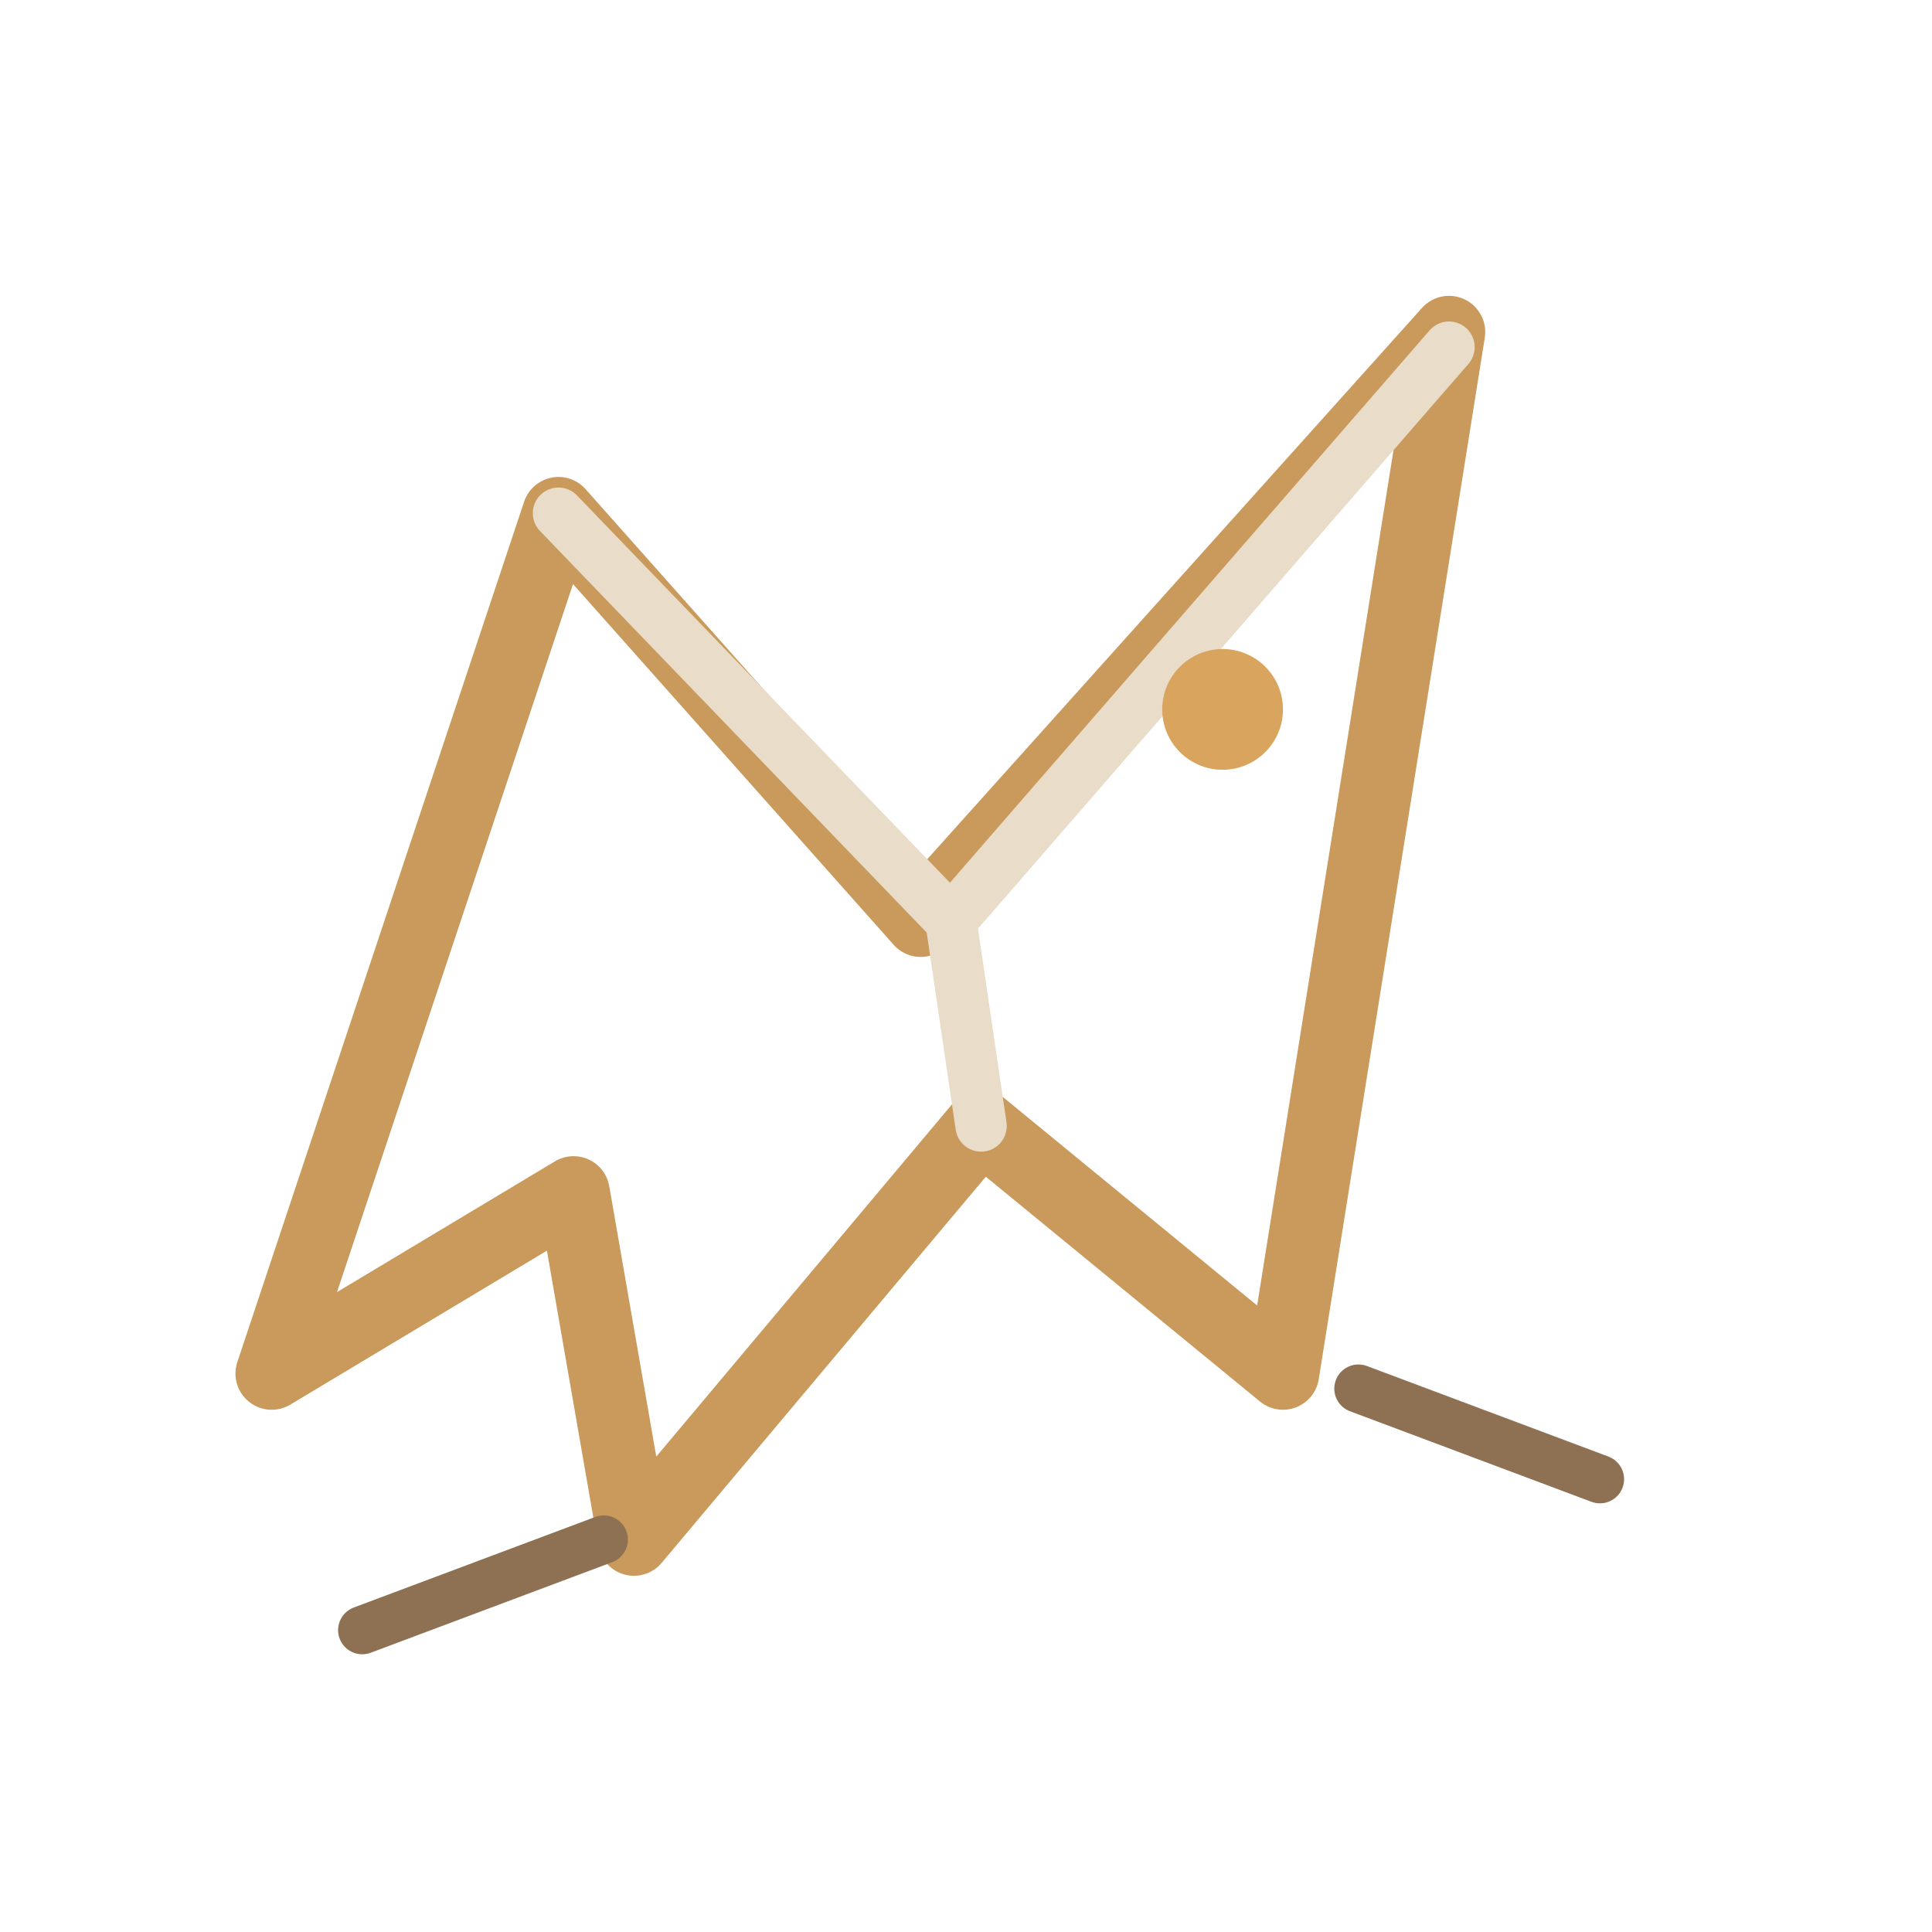
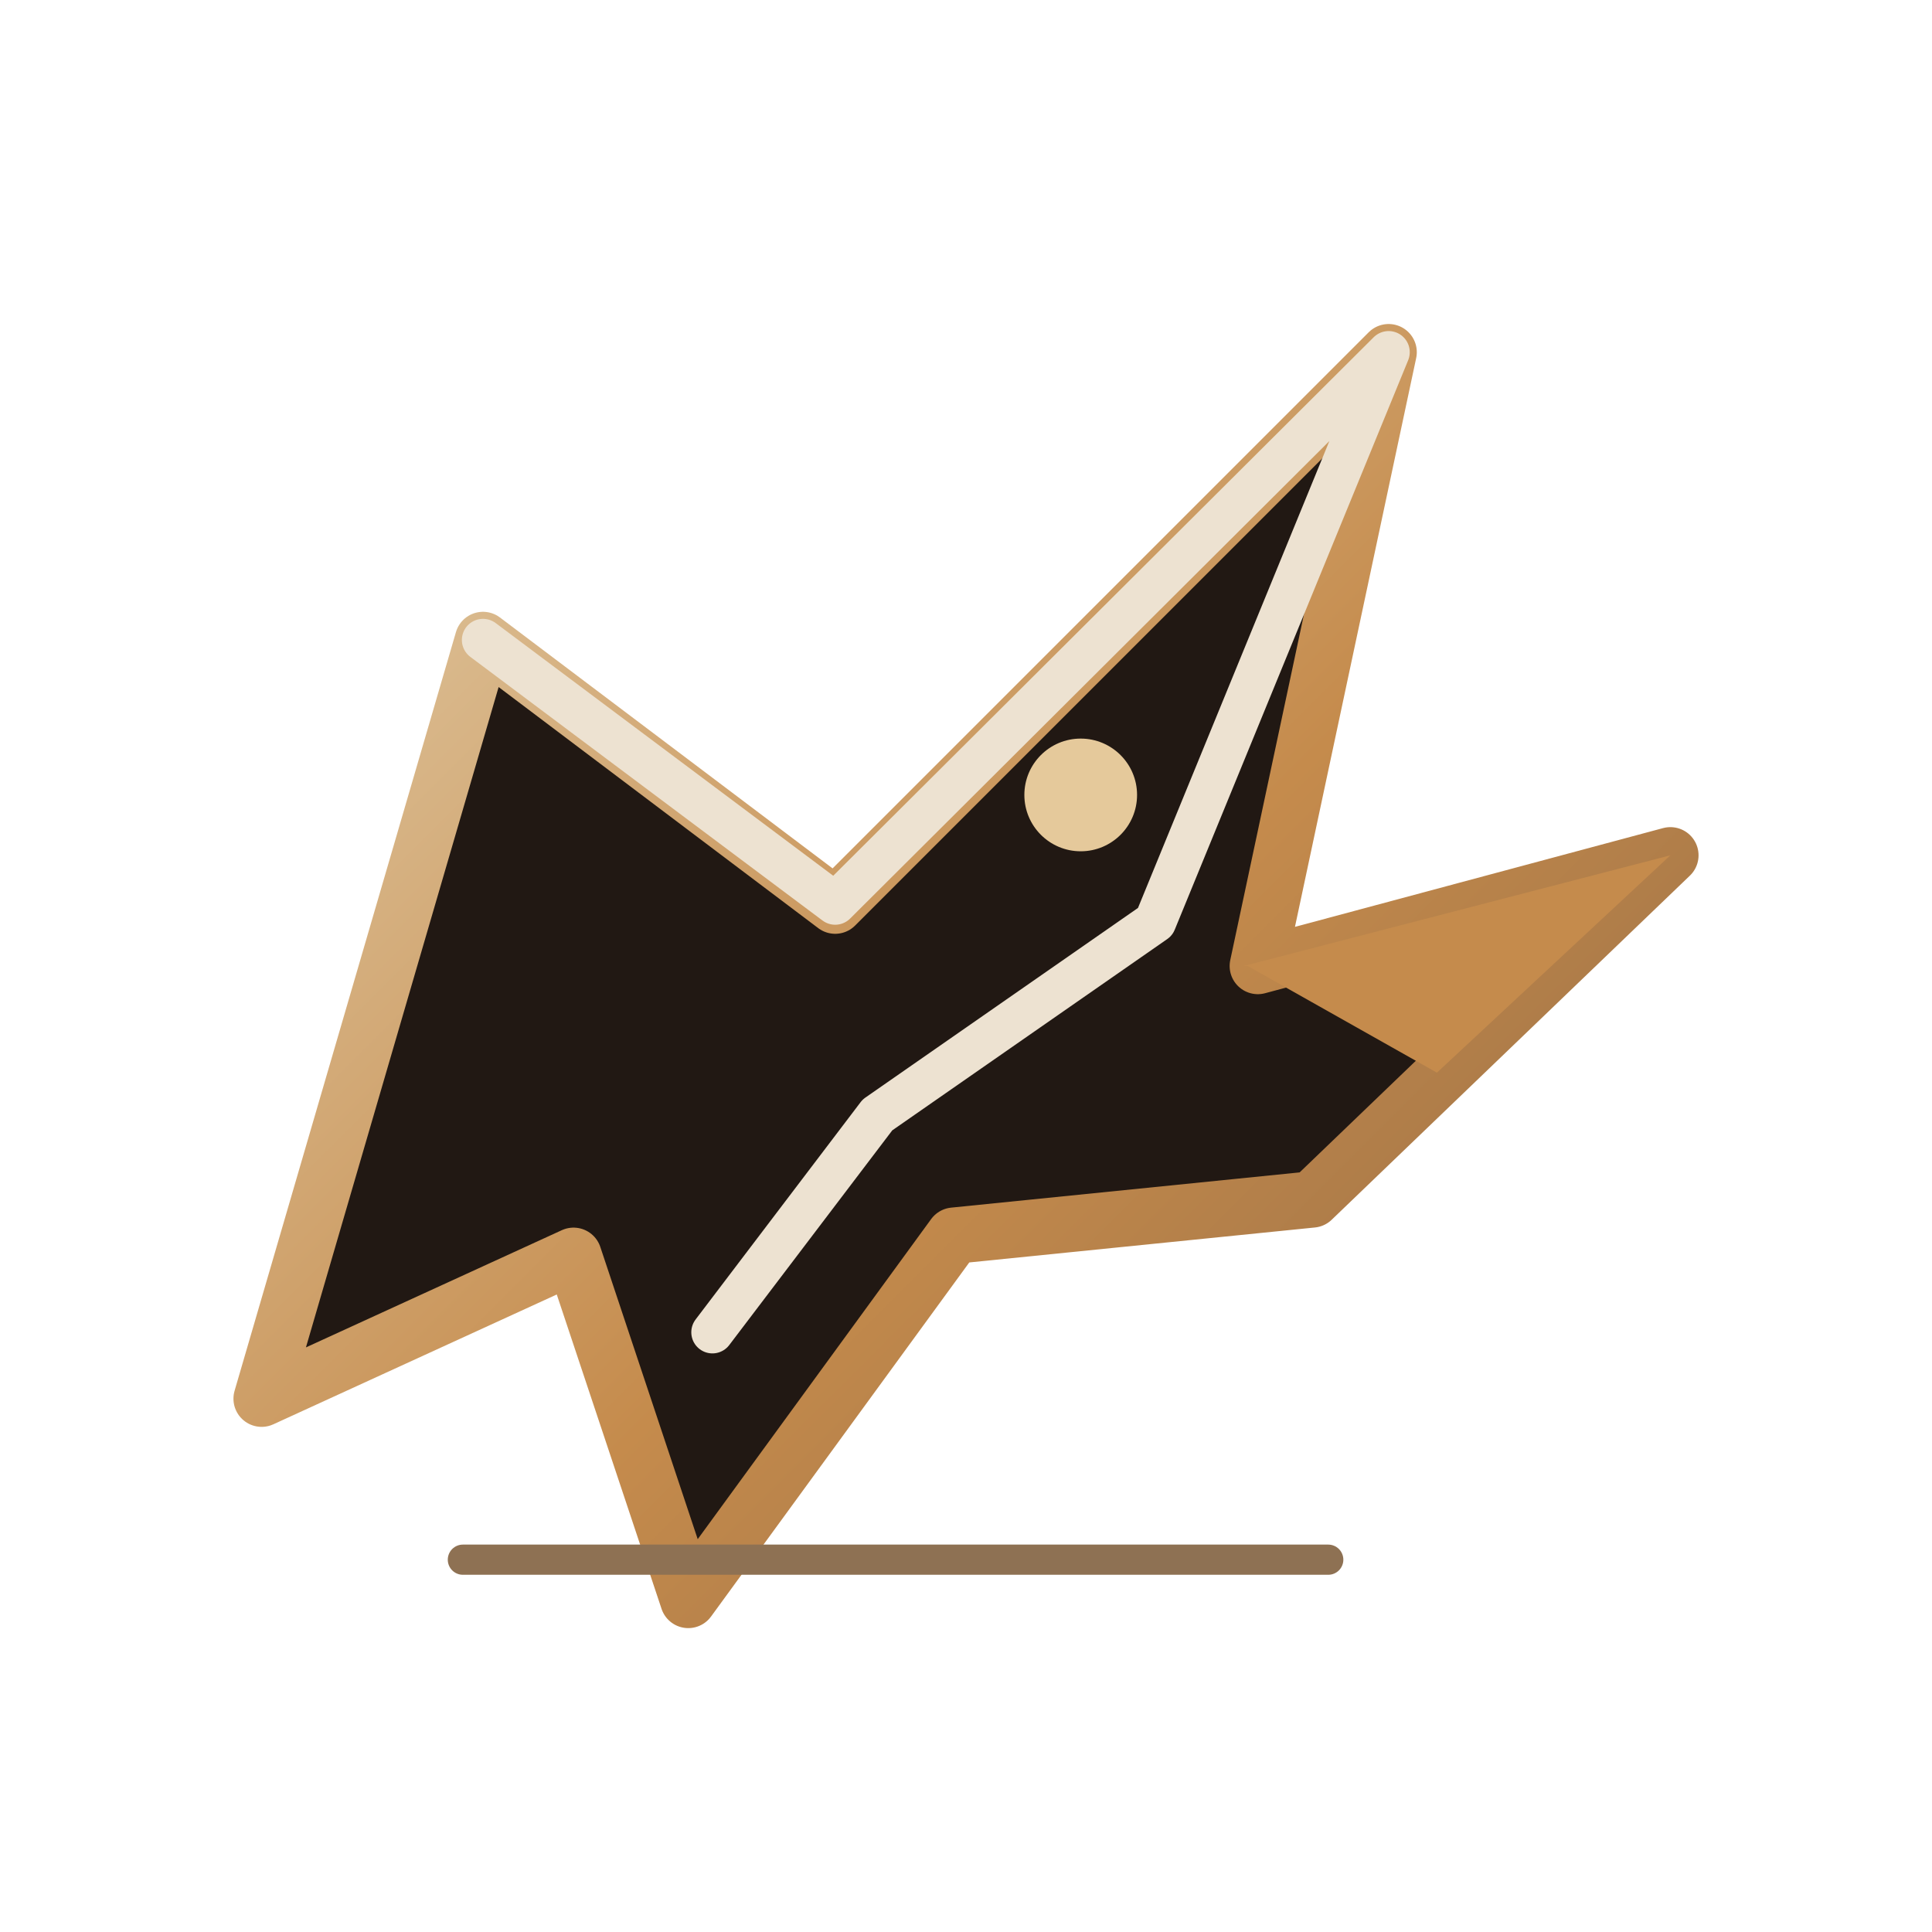
- <svg xmlns="http://www.w3.org/2000/svg" viewBox="0 0 64 64" fill="none">
-   <path d="M9 45.5 18.5 17l12 13.5L48 11l-5.5 34.5-10-8.2L21 51l-2-11.5L9 45.5Z" stroke="#C99A5B" stroke-width="2.4" stroke-linejoin="round" />
-   <path d="m18.5 17 13 13.5 16.5-19M31.5 30.5l1 6.8" stroke="#E9DDC9" stroke-width="1.7" stroke-linecap="round" />
-   <circle cx="40.5" cy="23.5" r="2" fill="#D9A45E" />
-   <path d="m12 54 8-3m25-5 8 3" stroke="#8E7153" stroke-width="1.6" stroke-linecap="round" />
+ <svg xmlns="http://www.w3.org/2000/svg" viewBox="0 0 96 96" fill="none" role="img" aria-label="Migraven raven mark">
+   <defs>
+     <linearGradient id="r" x1="14" y1="14" x2="82" y2="82" gradientUnits="userSpaceOnUse">
+       <stop stop-color="#E4D1AE" />
+       <stop offset=".55" stop-color="#C58B4C" />
+       <stop offset="1" stop-color="#8E6845" />
+     </linearGradient>
+   </defs>
+   <path d="M13 69.5 24 31.8 41.5 45 69 17.5 62.5 48l20.5-5.5-17.8 17.1-17.8 1.8-13.2 18.1-5.7-17.1L13 69.5Z" fill="#211813" stroke="url(#r)" stroke-width="2.8" stroke-linejoin="round" />
+   <path d="m24 31.8 17.5 13.1L69 17.5 57.4 45.8l-13.8 9.6-8.2 10.8" stroke="#EDE2D1" stroke-width="2.1" stroke-linecap="round" stroke-linejoin="round" />
+   <path d="m61.8 48 21.2-5.5-11.6 10.8-9.4-5.3Z" fill="#C58B4C" />
+   <circle cx="53.7" cy="39.5" r="2.8" fill="#E5C99B" />
+   <path d="M23 77.5h43" stroke="#8E7153" stroke-width="1.5" stroke-linecap="round" />
</svg>
